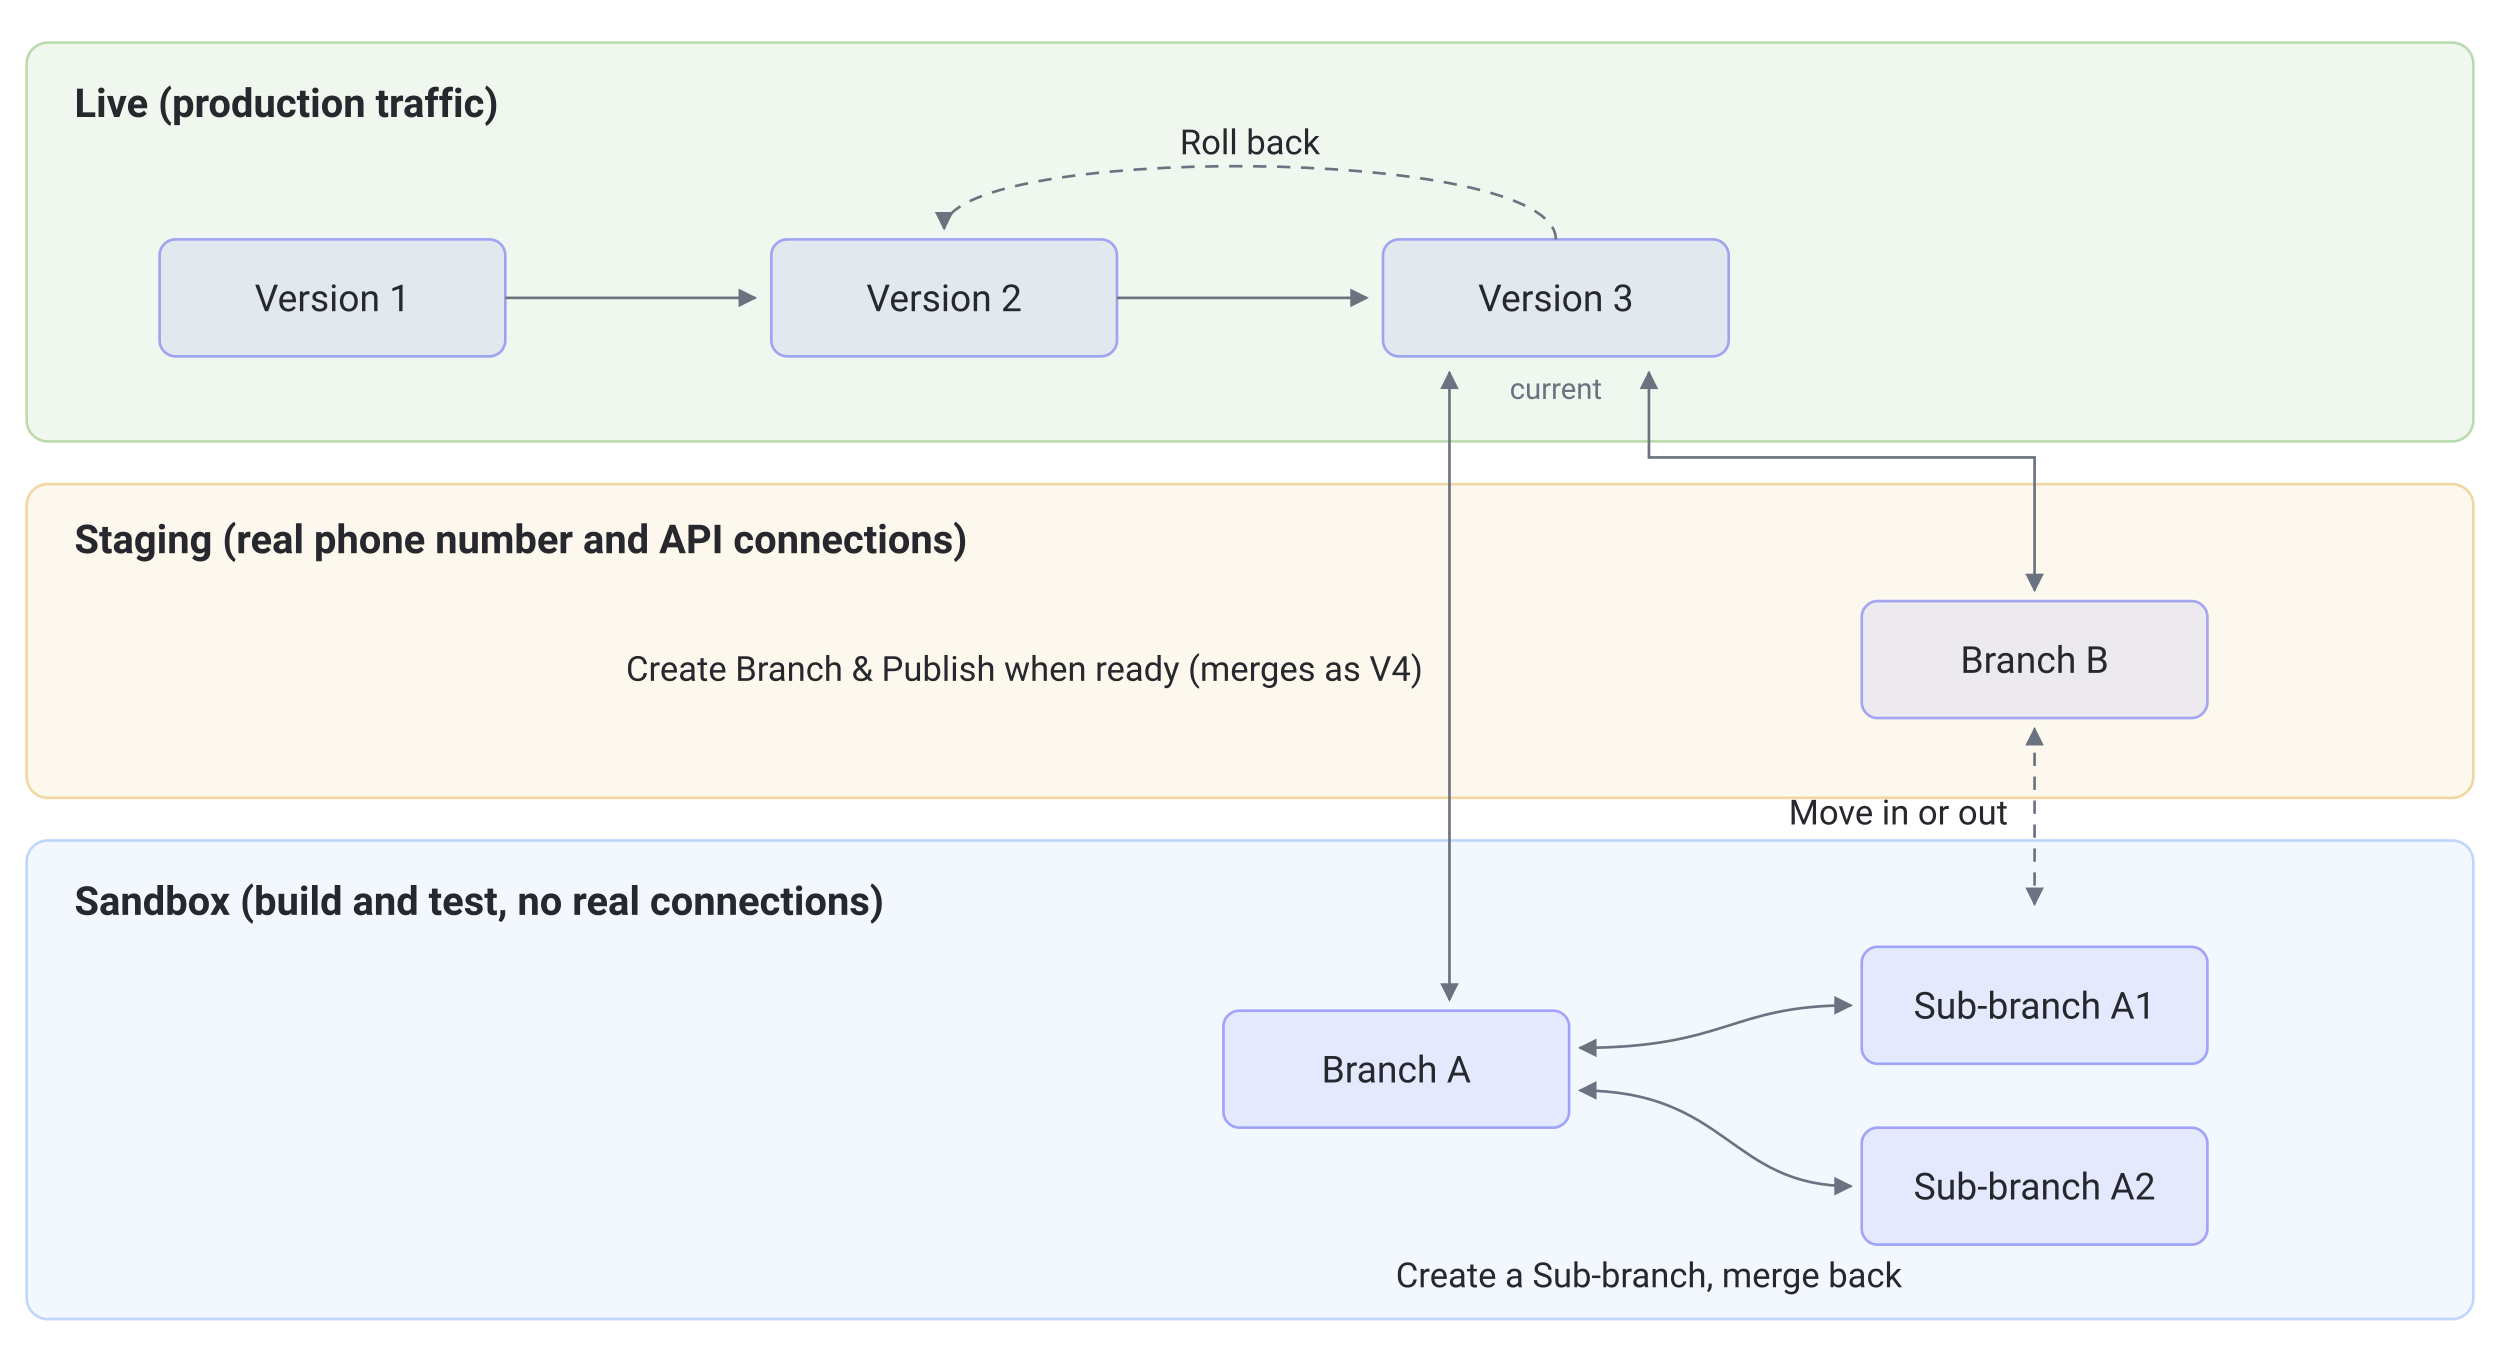
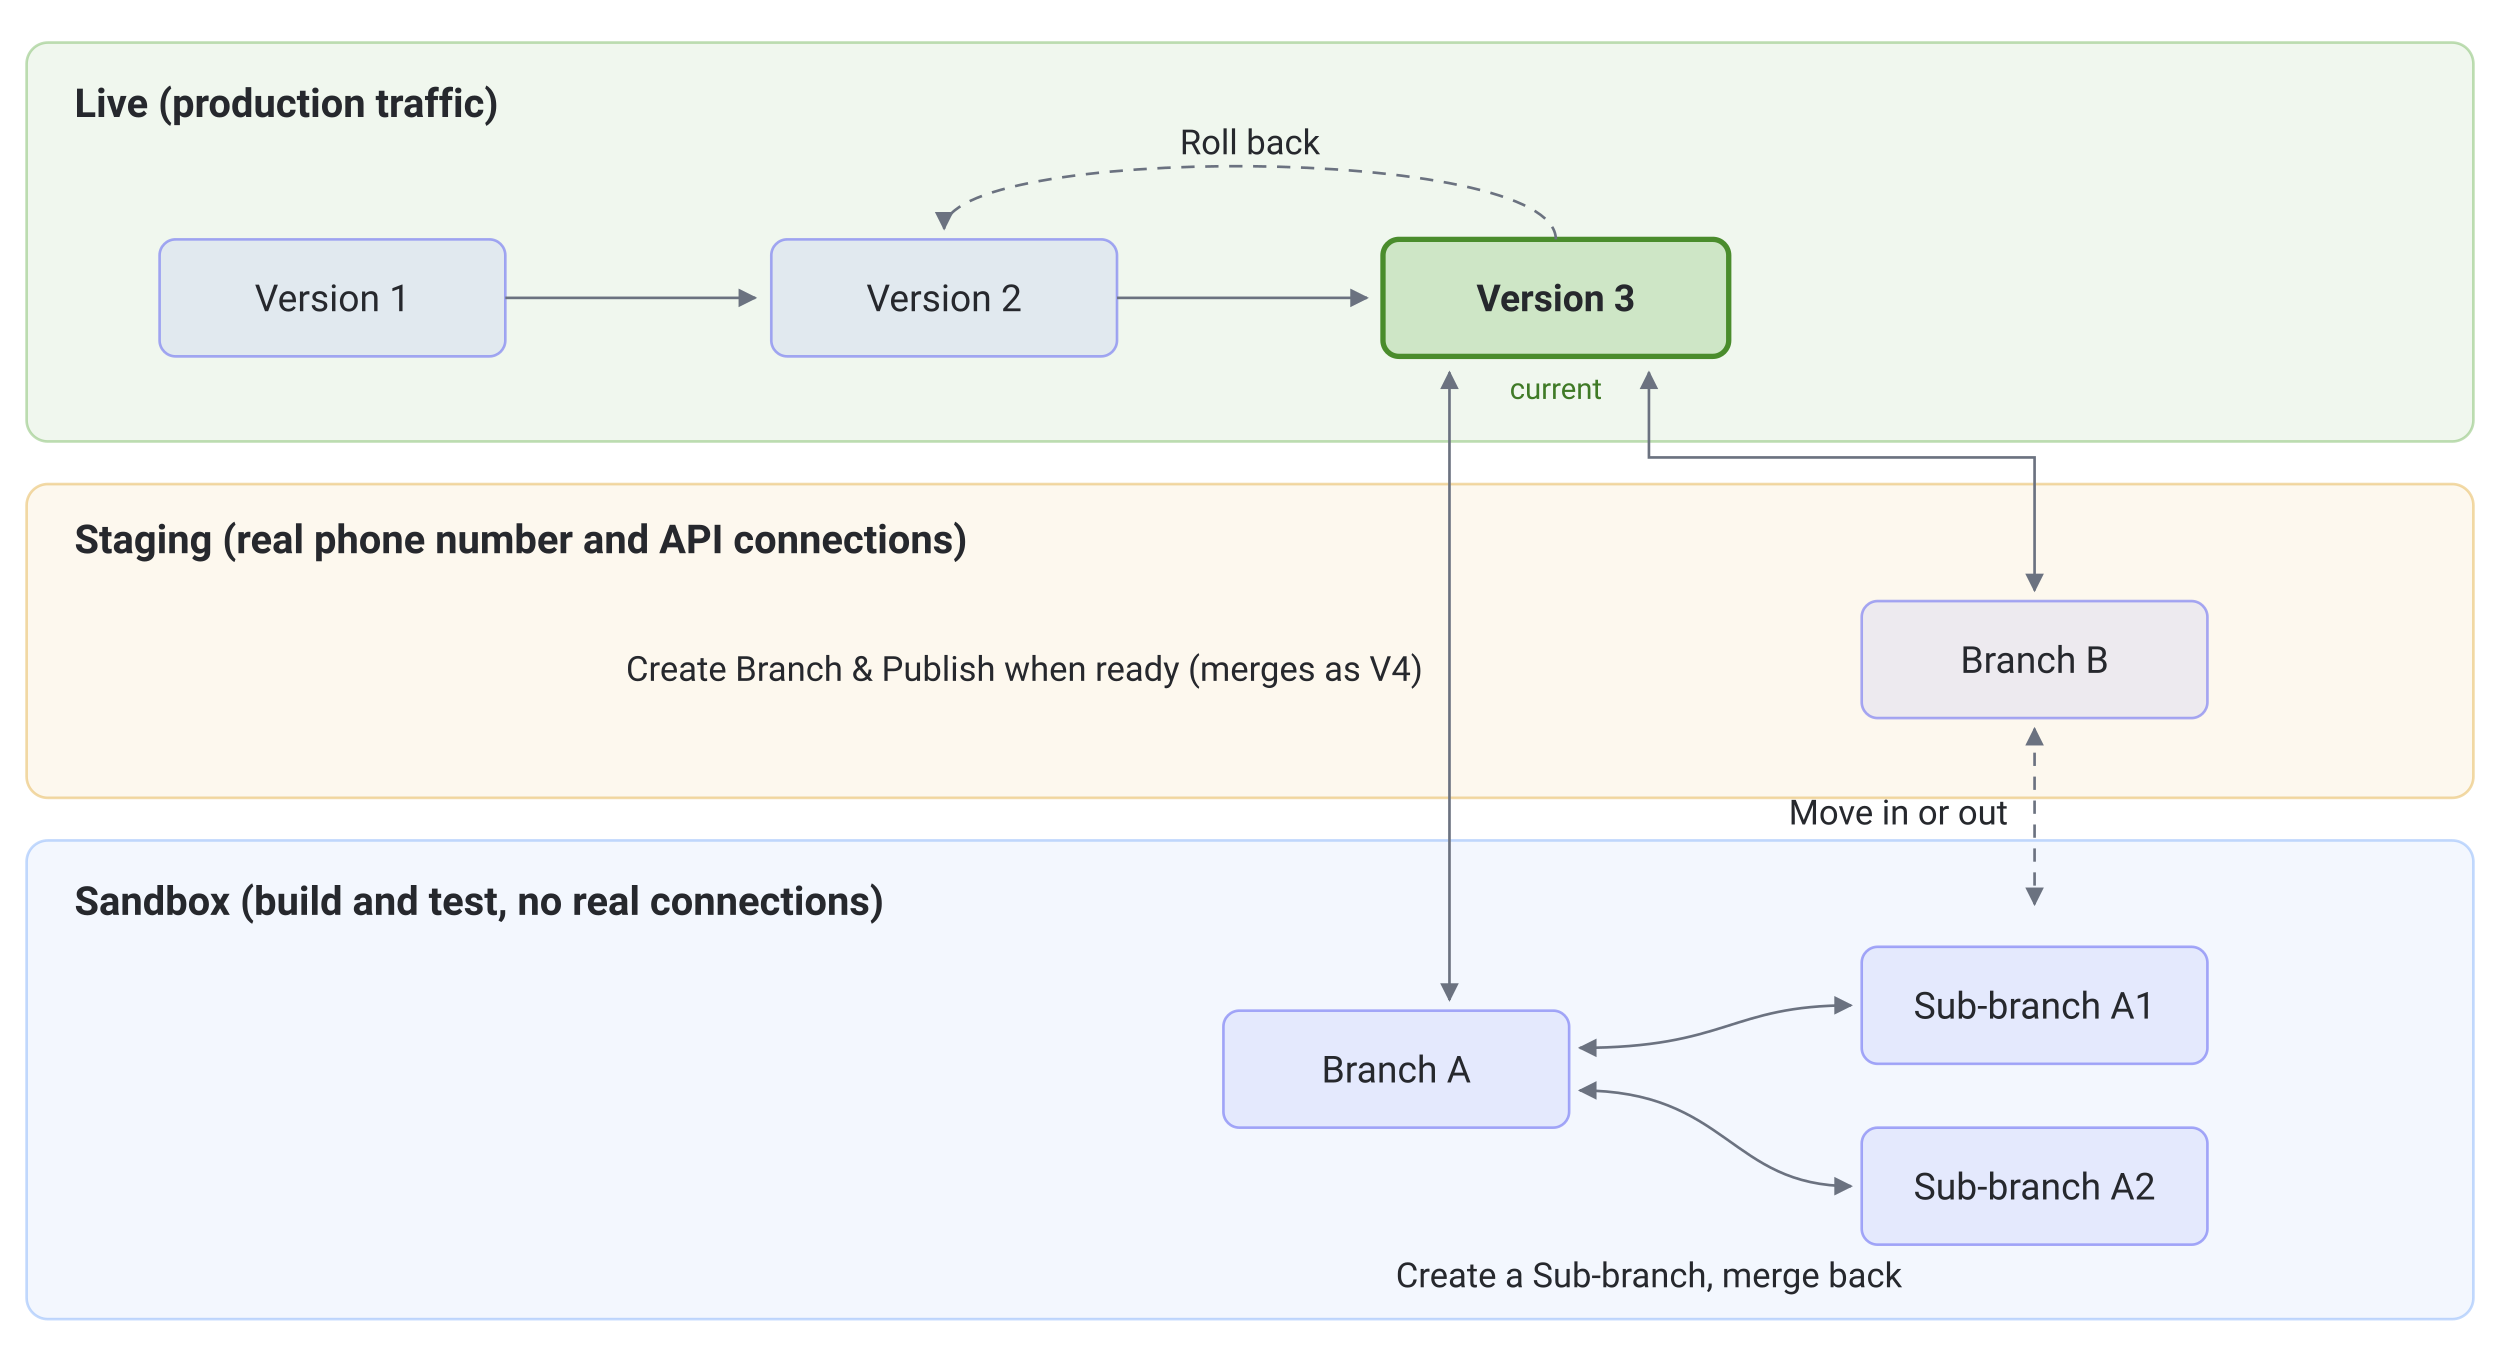
<svg xmlns="http://www.w3.org/2000/svg" viewBox="0 0 940 512" font-family="ui-sans-serif, system-ui, -apple-system, 'Segoe UI', Roboto, Helvetica, Arial, sans-serif">
  <defs>
    <marker id="arr" viewBox="0 0 10 10" refX="9" refY="5" markerWidth="7" markerHeight="7" orient="auto-start-reverse">
      <path d="M 0 0 L 10 5 L 0 10 z" fill="#6b7280" />
    </marker>
  </defs>
  <rect x="10" y="16" width="920" height="150" rx="8" fill="rgba(74,160,44,0.08)" stroke="rgba(74,160,44,0.35)" />
  <rect x="10" y="182" width="920" height="118" rx="8" fill="rgba(217,150,6,0.07)" stroke="rgba(217,150,6,0.35)" />
  <rect x="10" y="316" width="920" height="180" rx="8" fill="rgba(59,130,246,0.06)" stroke="rgba(59,130,246,0.30)" />
  <text x="28" y="44" font-size="15" font-weight="600" fill="#26282d">Live (production traffic)</text>
  <text x="28" y="208" font-size="15" font-weight="600" fill="#26282d">Staging (real phone number and API connections)</text>
  <text x="28" y="344" font-size="15" font-weight="600" fill="#26282d">Sandbox (build and test, no real connections)</text>
  <rect x="60" y="90" width="130" height="44" rx="6" fill="rgba(99,102,241,0.10)" stroke="rgba(99,102,241,0.55)" />
  <rect x="290" y="90" width="130" height="44" rx="6" fill="rgba(99,102,241,0.10)" stroke="rgba(99,102,241,0.55)" />
-   <rect x="520" y="90" width="130" height="44" rx="6" fill="rgba(99,102,241,0.10)" stroke="rgba(99,102,241,0.55)" />
+   <rect x="520" y="90" width="130" height="44" rx="6" fill="rgba(74,160,44,0.20)" stroke="#4a8c2c" stroke-width="2" />
  <text x="125" y="117" font-size="14" text-anchor="middle" fill="#26282d">Version 1</text>
  <text x="355" y="117" font-size="14" text-anchor="middle" fill="#26282d">Version 2</text>
-   <text x="585" y="117" font-size="14" text-anchor="middle" fill="#26282d">Version 3</text>
-   <text x="585" y="150" font-size="11" text-anchor="middle" fill="#6b7280">current</text>
+   <text x="585" y="117" font-size="14" font-weight="600" text-anchor="middle" fill="#26282d">Version 3</text>
+   <text x="585" y="150" font-size="11" text-anchor="middle" fill="#3f7a26">current</text>
  <line x1="190" y1="112" x2="284" y2="112" stroke="#6b7280" marker-end="url(#arr)" />
  <line x1="420" y1="112" x2="514" y2="112" stroke="#6b7280" marker-end="url(#arr)" />
  <path d="M 585 90 C 585 54, 355 54, 355 86" fill="none" stroke="#6b7280" stroke-dasharray="5 4" marker-end="url(#arr)" />
  <text x="470" y="58" font-size="13" text-anchor="middle" fill="#26282d">Roll back</text>
  <rect x="700" y="226" width="130" height="44" rx="6" fill="rgba(99,102,241,0.10)" stroke="rgba(99,102,241,0.55)" />
  <text x="765" y="253" font-size="14" text-anchor="middle" fill="#26282d">Branch B</text>
  <path d="M 765 222 L 765 172 L 620 172 L 620 140" fill="none" stroke="#6b7280" marker-start="url(#arr)" marker-end="url(#arr)" />
  <line x1="765" y1="274" x2="765" y2="340" stroke="#6b7280" stroke-dasharray="5 4" marker-start="url(#arr)" marker-end="url(#arr)" />
  <text x="755" y="310" font-size="13" text-anchor="end" fill="#26282d">Move in or out</text>
  <rect x="460" y="380" width="130" height="44" rx="6" fill="rgba(99,102,241,0.10)" stroke="rgba(99,102,241,0.55)" />
  <rect x="700" y="356" width="130" height="44" rx="6" fill="rgba(99,102,241,0.10)" stroke="rgba(99,102,241,0.55)" />
  <rect x="700" y="424" width="130" height="44" rx="6" fill="rgba(99,102,241,0.10)" stroke="rgba(99,102,241,0.55)" />
  <text x="525" y="407" font-size="14" text-anchor="middle" fill="#26282d">Branch A</text>
  <text x="765" y="383" font-size="14" text-anchor="middle" fill="#26282d">Sub-branch A1</text>
  <text x="765" y="451" font-size="14" text-anchor="middle" fill="#26282d">Sub-branch A2</text>
  <path d="M 594 394 C 650 394, 650 378, 696 378" fill="none" stroke="#6b7280" marker-start="url(#arr)" marker-end="url(#arr)" />
  <path d="M 594 410 C 650 410, 650 446, 696 446" fill="none" stroke="#6b7280" marker-start="url(#arr)" marker-end="url(#arr)" />
  <text x="620" y="484" font-size="13" text-anchor="middle" fill="#26282d">Create a Sub-branch, merge back</text>
  <path d="M 545 140 L 545 376" fill="none" stroke="#6b7280" marker-start="url(#arr)" marker-end="url(#arr)" />
  <text x="535" y="256" font-size="13" text-anchor="end" fill="#26282d">Create Branch &amp; Publish when ready (merges as V4)</text>
</svg>
